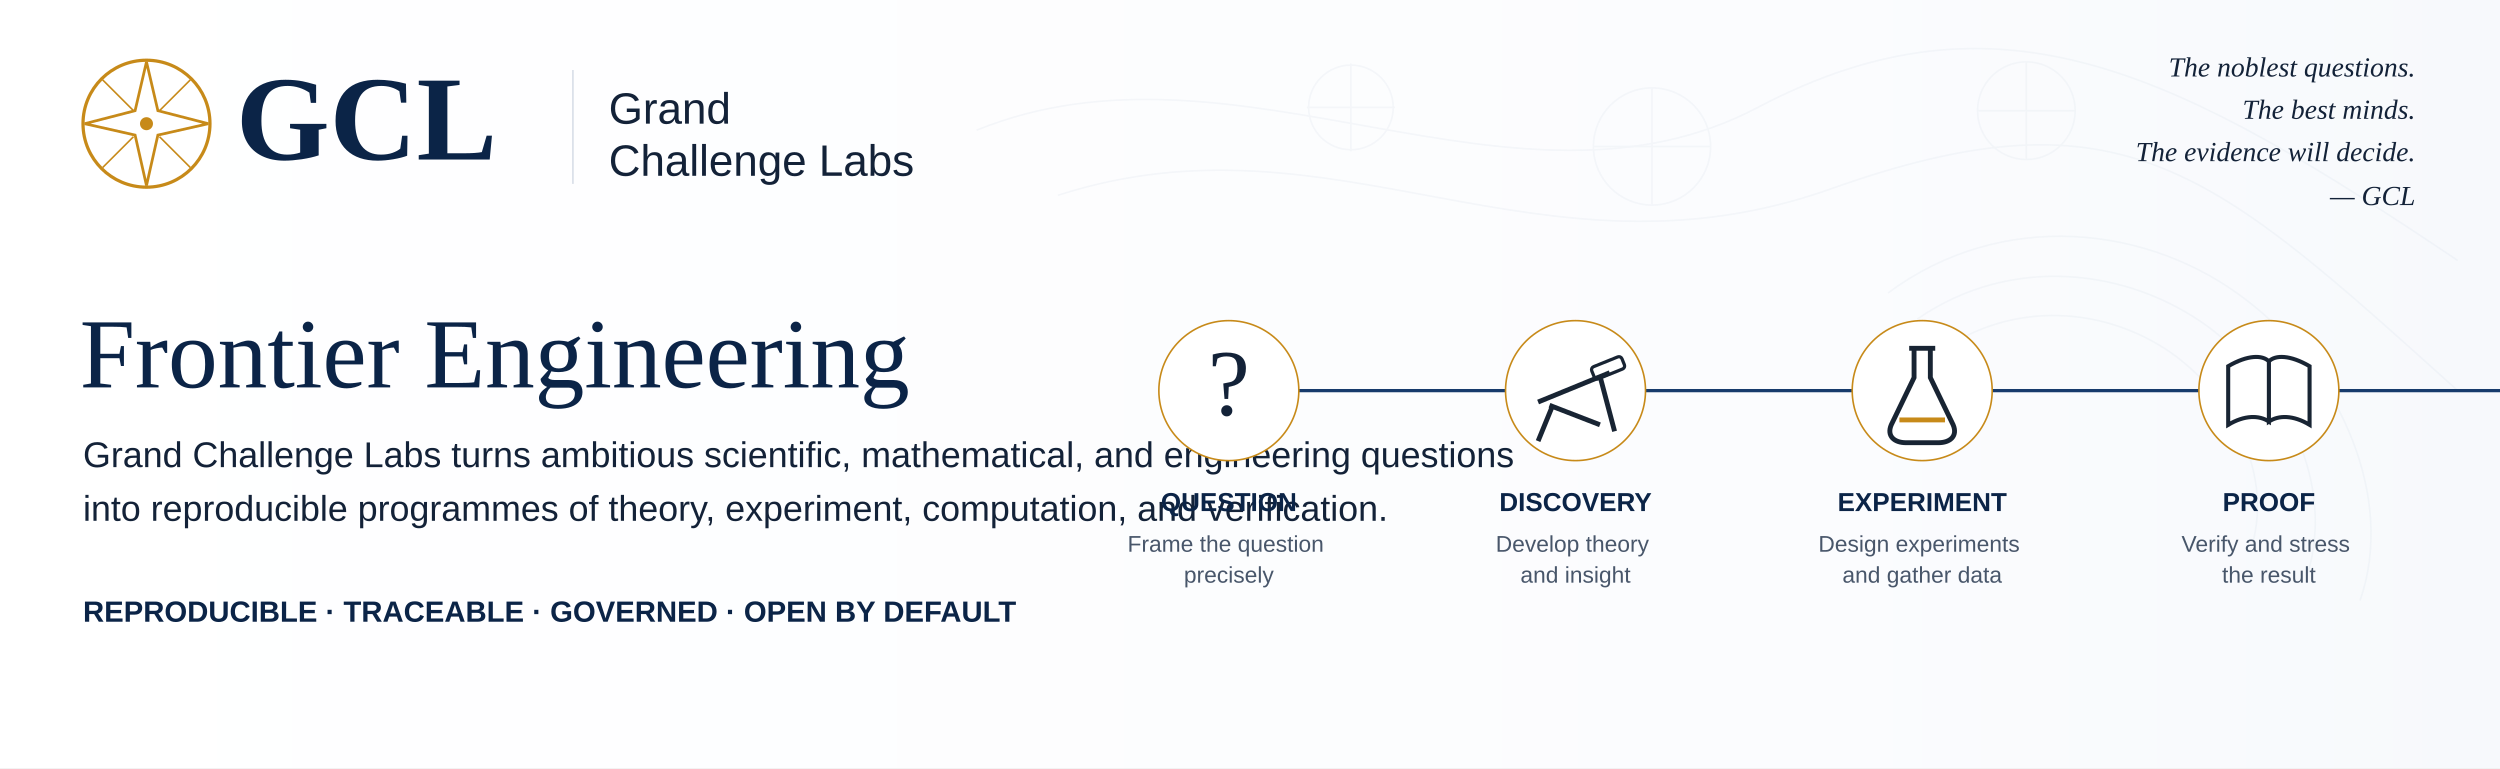
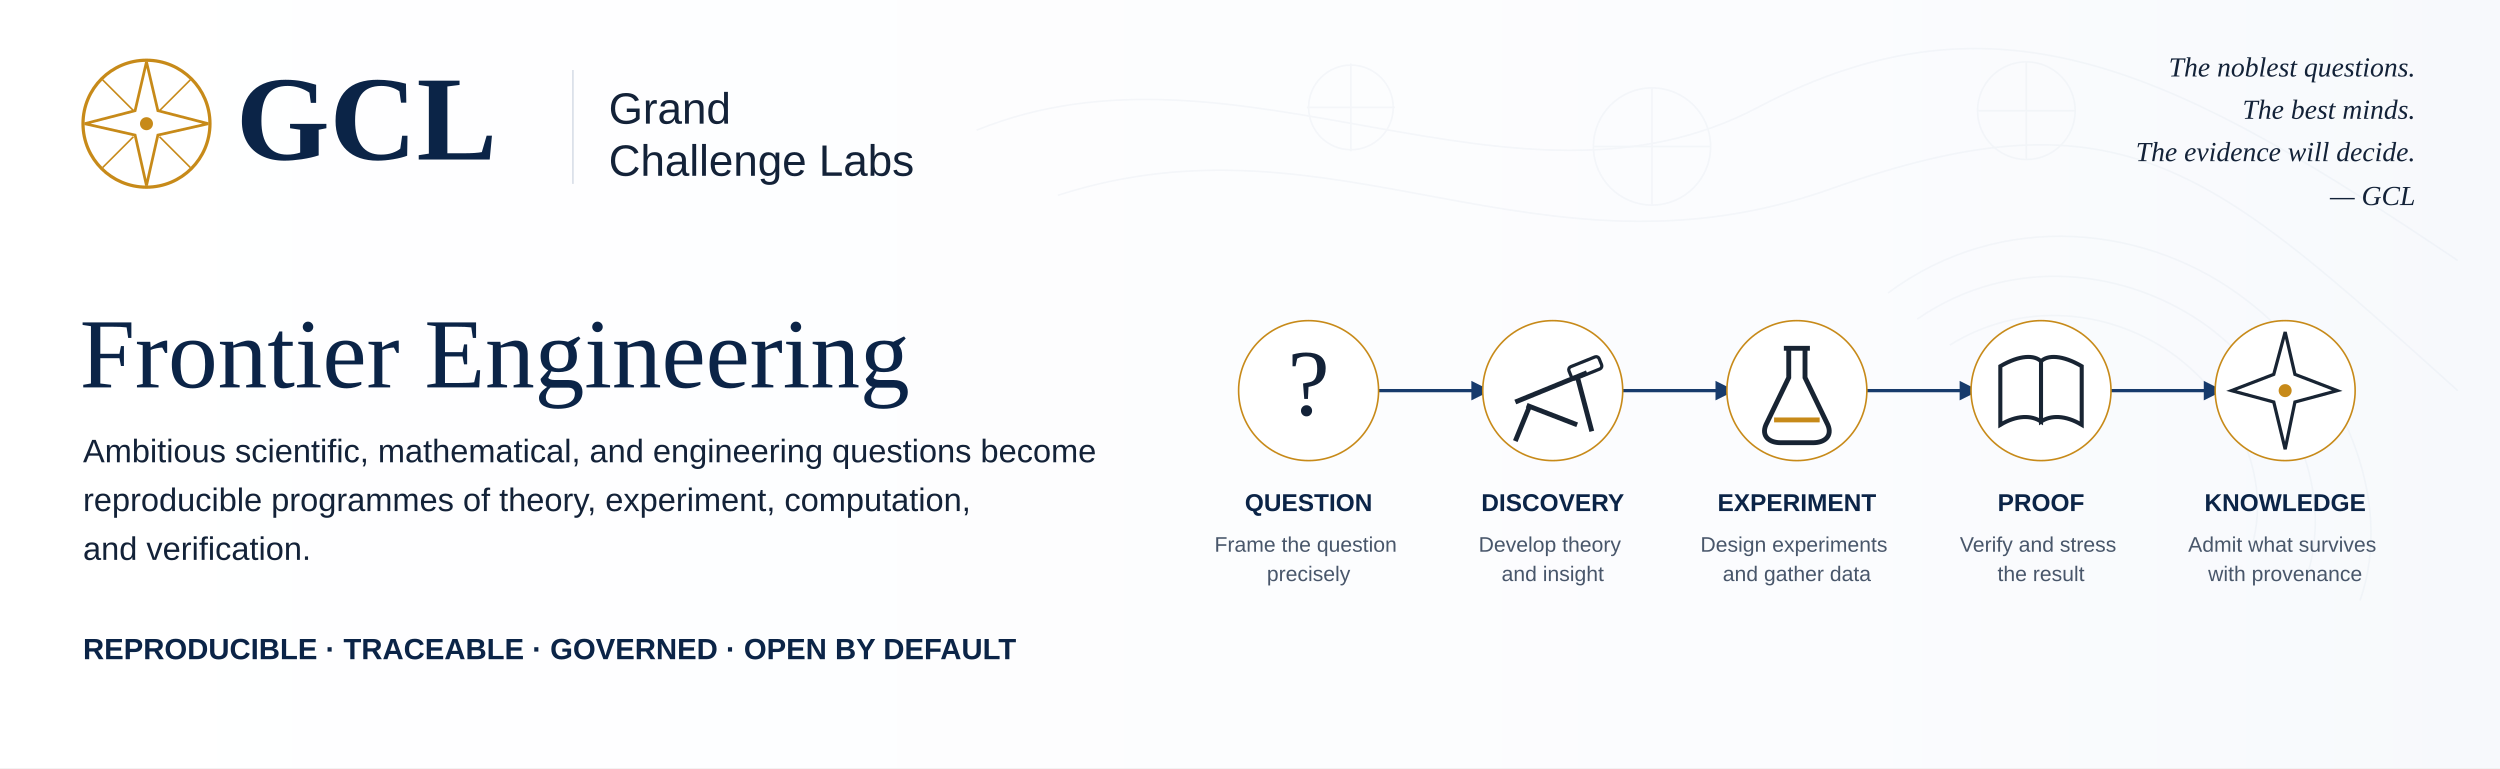
<svg xmlns="http://www.w3.org/2000/svg" width="1536" height="472" viewBox="0 0 1536 472" role="img" aria-labelledby="title desc">
  <defs>
    <linearGradient id="fade" x1="0" y1="0" x2="1" y2="0">
      <stop offset="0" stop-color="#ffffff" />
      <stop offset="0.72" stop-color="#fbfcfe" />
      <stop offset="1" stop-color="#f7f9fc" />
    </linearGradient>
    <style>
      .navy{fill:#0b2447}.ink{fill:#132238}.muted{fill:#48566a}
      .serif{font-family:Georgia,'Times New Roman',serif}.sans{font-family:Arial,Helvetica,sans-serif}
      .hair{stroke:#cdd7e5;stroke-width:1;fill:none}.navyline{stroke:#173b6c;stroke-width:2;fill:none}
    </style>
  </defs>
  <rect width="1536" height="472" fill="url(#fade)" />
  <g opacity="0.18" class="hair">
    <path d="M600 80 C760 15 930 145 1080 66 S1340 46 1510 160" />
    <path d="M650 120 C820 65 945 180 1125 116 S1360 105 1510 240" />
    <circle cx="830" cy="66" r="26" />
    <circle cx="1015" cy="90" r="36" />
    <circle cx="1245" cy="68" r="30" />
    <path d="M803 66h54M830 39v54M979 90h72M1015 54v72M1215 68h60M1245 38v60" />
    <path d="M1160 180c70-52 161-42 221 5 57 44 91 121 69 184" />
    <path d="M1178 196c58-40 130-31 179 5 49 37 77 97 61 151" />
    <path d="M1198 212c45-28 100-22 139 7 38 29 58 74 47 115" />
  </g>
  <g transform="translate(48 34)">
    <circle cx="42" cy="42" r="39" fill="none" stroke="#c78a19" stroke-width="2" />
    <circle cx="42" cy="42" r="4" fill="#c78a19" />
    <path d="M42 4L49 34L80 42L49 49L42 80L35 49L4 42L35 34Z" fill="none" stroke="#c78a19" stroke-width="1.7" />
    <path d="M15 15L34 34M69 15L50 34M15 69L34 50M69 69L50 50" stroke="#c78a19" stroke-width="1" />
  </g>
  <text x="145" y="98" class="serif navy" font-size="74" font-weight="700">GCL</text>
  <line x1="352" y1="43" x2="352" y2="113" stroke="#d8dee8" />
  <text x="374" y="76" class="sans ink" font-size="27">Grand</text>
  <text x="374" y="108" class="sans ink" font-size="27">Challenge Labs</text>
  <text x="49" y="238" class="serif navy" font-size="61">Frontier Engineering</text>
-   <text x="51" y="287" class="sans ink" font-size="22">Grand Challenge Labs turns ambitious scientific, mathematical, and engineering questions</text>
-   <text x="51" y="320" class="sans ink" font-size="22">into reproducible programmes of theory, experiment, computation, and verification.</text>
-   <text x="51" y="382" class="sans navy" font-size="18" font-weight="700">REPRODUCIBLE  ·  TRACEABLE  ·  GOVERNED  ·  OPEN BY DEFAULT</text>
+   <text x="51" y="284" class="sans ink" font-size="20">Ambitious scientific, mathematical, and engineering questions become</text>
+   <text x="51" y="314" class="sans ink" font-size="20">reproducible programmes of theory, experiment, computation,</text>
+   <text x="51" y="344" class="sans ink" font-size="20">and verification.</text>
+   <text x="51" y="405" class="sans navy" font-size="18" font-weight="700">REPRODUCIBLE  ·  TRACEABLE  ·  GOVERNED  ·  OPEN BY DEFAULT</text>
  <text x="1484" y="47" text-anchor="end" class="serif ink" font-size="17" font-style="italic">The noblest questions.</text>
  <text x="1484" y="73" text-anchor="end" class="serif ink" font-size="17" font-style="italic">The best minds.</text>
  <text x="1484" y="99" text-anchor="end" class="serif ink" font-size="17" font-style="italic">The evidence will decide.</text>
  <text x="1484" y="126" text-anchor="end" class="serif ink" font-size="17" font-style="italic">— GCL</text>
-   <g transform="translate(710 188)">
-     <path d="M72 52H225M285 52H438M498 52H651M711 52H864" class="navyline" />
-     <path d="M218 46l12 6-12 6M431 46l12 6-12 6M644 46l12 6-12 6M857 46l12 6-12 6" fill="#173b6c" />
+   <g transform="translate(760 188)">
+     <path d="M87 52H151M237 52H301M387 52H451M537 52H601" class="navyline" />
+     <path d="M144 46l12 6-12 6M294 46l12 6-12 6M444 46l12 6-12 6M594 46l12 6-12 6" fill="#173b6c" />
    <g transform="translate(0 0)">
-       <circle cx="45" cy="52" r="43" fill="#fff" stroke="#c78a19" />
-       <text x="45" y="67" text-anchor="middle" class="serif ink" font-size="58">?</text>
+       <circle cx="44" cy="52" r="43" fill="#fff" stroke="#c78a19" />
+       <text x="44" y="67" text-anchor="middle" class="serif ink" font-size="58">?</text>
    </g>
-     <g transform="translate(213 0)">
-       <circle cx="45" cy="52" r="43" fill="#fff" stroke="#c78a19" />
-       <path d="M22 59l44-18M29 61l31 12M31 61l-9 22M60 43l9 34" stroke="#182433" stroke-width="3" fill="none" />
-       <rect x="55" y="34" width="20" height="8" rx="2" transform="rotate(-22 65 38)" fill="none" stroke="#182433" stroke-width="2" />
+     <g transform="translate(150 0)">
+       <circle cx="44" cy="52" r="43" fill="#fff" stroke="#c78a19" />
+       <path d="M21 59l44-18M28 61l31 12M30 61l-9 22M59 43l9 34" stroke="#182433" stroke-width="3" fill="none" />
+       <rect x="54" y="34" width="20" height="8" rx="2" transform="rotate(-22 64 38)" fill="none" stroke="#182433" stroke-width="2" />
    </g>
-     <g transform="translate(426 0)">
-       <circle cx="45" cy="52" r="43" fill="#fff" stroke="#c78a19" />
-       <path d="M37 26h16M40 26v18L26 73c-3 7 2 11 9 11h20c7 0 12-4 9-11L50 44V26" fill="none" stroke="#182433" stroke-width="3" />
-       <path d="M31 70h28" stroke="#c78a19" stroke-width="3" />
+     <g transform="translate(300 0)">
+       <circle cx="44" cy="52" r="43" fill="#fff" stroke="#c78a19" />
+       <path d="M36 26h16M39 26v18L25 73c-3 7 2 11 9 11h20c7 0 12-4 9-11L49 44V26" fill="none" stroke="#182433" stroke-width="3" />
+       <path d="M30 70h28" stroke="#c78a19" stroke-width="3" />
    </g>
-     <g transform="translate(639 0)">
-       <circle cx="45" cy="52" r="43" fill="#fff" stroke="#c78a19" />
-       <path d="M20 37c12-7 21-7 25-3v37c-6-4-15-4-25 2zM70 37c-12-7-21-7-25-3v37c6-4 15-4 25 2z" fill="none" stroke="#182433" stroke-width="2.5" />
-       <path d="M45 34v37" stroke="#182433" stroke-width="2" />
+     <g transform="translate(450 0)">
+       <circle cx="44" cy="52" r="43" fill="#fff" stroke="#c78a19" />
+       <path d="M19 37c12-7 21-7 25-3v37c-6-4-15-4-25 2zM69 37c-12-7-21-7-25-3v37c6-4 15-4 25 2z" fill="none" stroke="#182433" stroke-width="2.5" />
+       <path d="M44 34v37" stroke="#182433" stroke-width="2" />
    </g>
-     <g transform="translate(852 0)">
-       <circle cx="45" cy="52" r="43" fill="#fff" stroke="#c78a19" />
-       <path d="M45 16l6 26 26 10-26 7-6 29-7-29-26-7 26-10z" fill="none" stroke="#182433" stroke-width="2" />
-       <circle cx="45" cy="52" r="4" fill="#c78a19" />
+     <g transform="translate(600 0)">
+       <circle cx="44" cy="52" r="43" fill="#fff" stroke="#c78a19" />
+       <path d="M44 16l6 26 26 10-26 7-6 29-7-29-26-7 26-10z" fill="none" stroke="#182433" stroke-width="2" />
+       <circle cx="44" cy="52" r="4" fill="#c78a19" />
    </g>
-     <g class="sans navy" font-size="16" font-weight="700" text-anchor="middle">
-       <text x="45" y="126">QUESTION</text>
-       <text x="258" y="126">DISCOVERY</text>
-       <text x="471" y="126">EXPERIMENT</text>
-       <text x="684" y="126">PROOF</text>
-       <text x="897" y="126">KNOWLEDGE</text>
+     <g class="sans navy" font-size="15" font-weight="700" text-anchor="middle">
+       <text x="44" y="126">QUESTION</text>
+       <text x="194" y="126">DISCOVERY</text>
+       <text x="344" y="126">EXPERIMENT</text>
+       <text x="494" y="126">PROOF</text>
+       <text x="644" y="126">KNOWLEDGE</text>
    </g>
-     <g class="sans muted" font-size="14" text-anchor="middle">
-       <text x="45" y="151">
-         <tspan x="45">Frame the question</tspan>
-         <tspan x="45" dy="19">precisely</tspan>
+     <g class="sans muted" font-size="13" text-anchor="middle">
+       <text x="44" y="151">
+         <tspan x="44">Frame the question</tspan>
+         <tspan x="44" dy="18">precisely</tspan>
      </text>
-       <text x="258" y="151">
-         <tspan x="258">Develop theory</tspan>
-         <tspan x="258" dy="19">and insight</tspan>
+       <text x="194" y="151">
+         <tspan x="194">Develop theory</tspan>
+         <tspan x="194" dy="18">and insight</tspan>
      </text>
-       <text x="471" y="151">
-         <tspan x="471">Design experiments</tspan>
-         <tspan x="471" dy="19">and gather data</tspan>
+       <text x="344" y="151">
+         <tspan x="344">Design experiments</tspan>
+         <tspan x="344" dy="18">and gather data</tspan>
      </text>
-       <text x="684" y="151">
-         <tspan x="684">Verify and stress</tspan>
-         <tspan x="684" dy="19">the result</tspan>
+       <text x="494" y="151">
+         <tspan x="494">Verify and stress</tspan>
+         <tspan x="494" dy="18">the result</tspan>
      </text>
-       <text x="897" y="151">
-         <tspan x="897">Admit what survives</tspan>
-         <tspan x="897" dy="19">with provenance</tspan>
+       <text x="644" y="151">
+         <tspan x="644">Admit what survives</tspan>
+         <tspan x="644" dy="18">with provenance</tspan>
      </text>
    </g>
  </g>
</svg>
